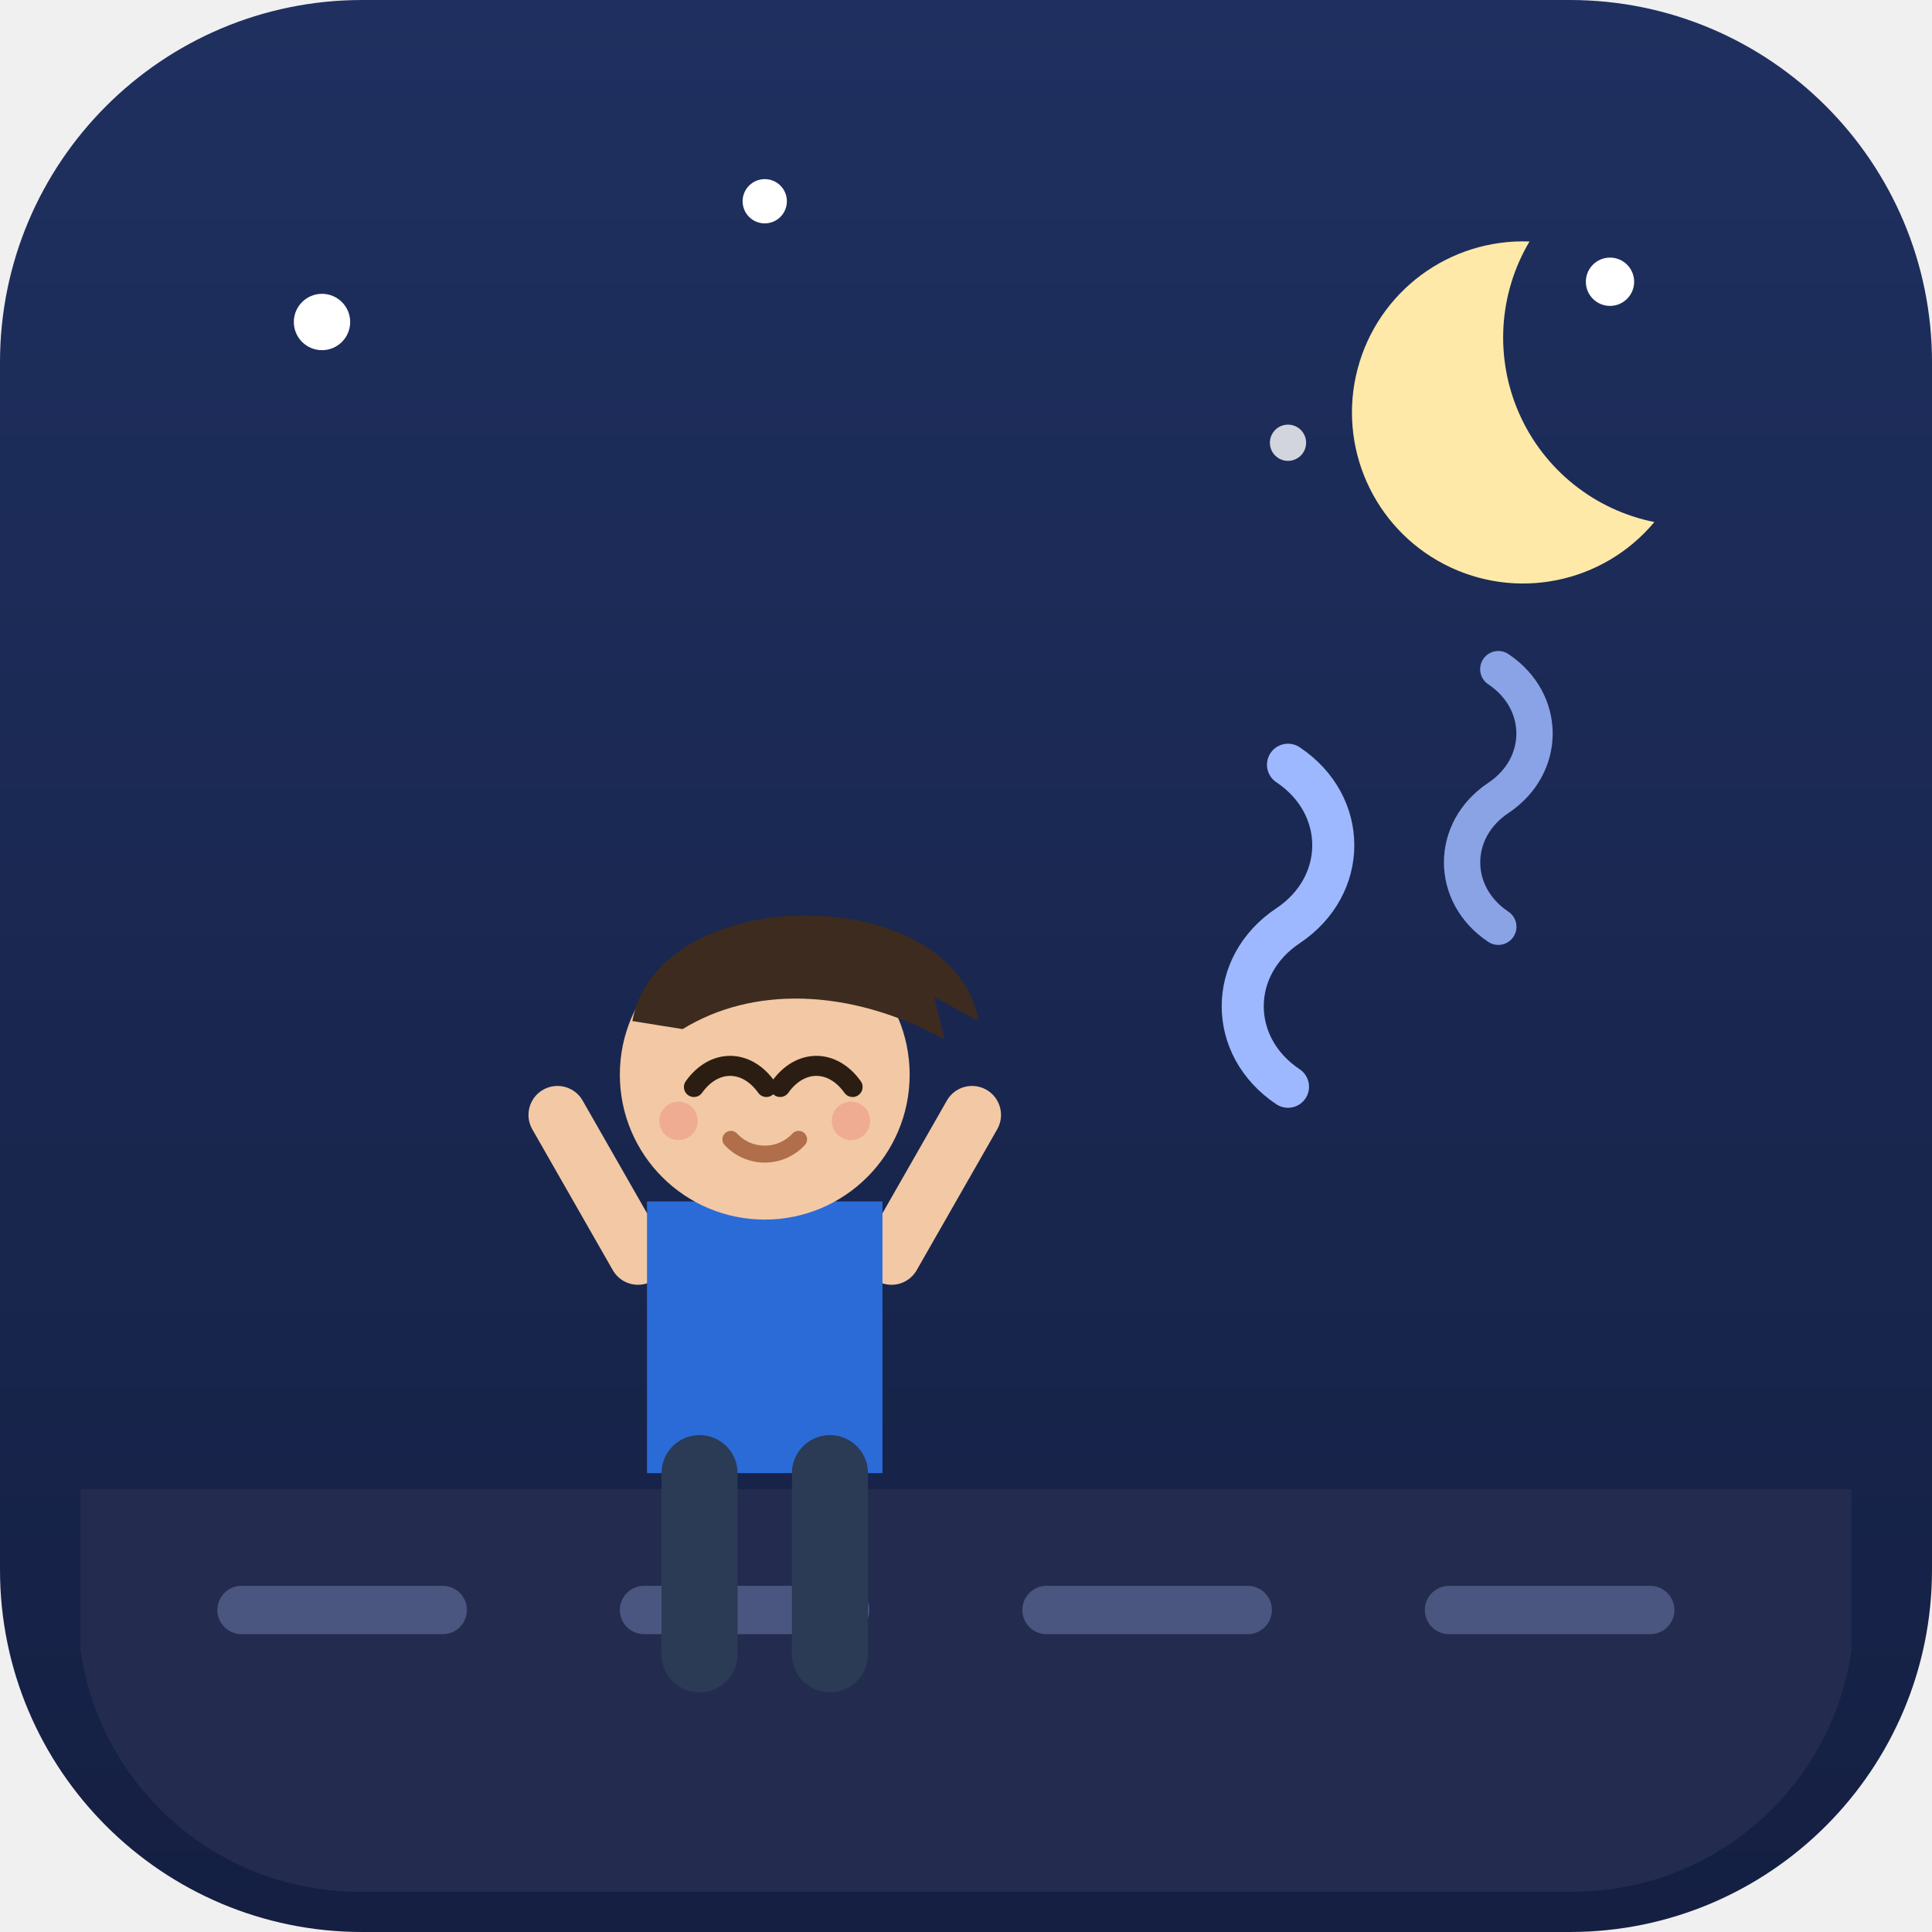
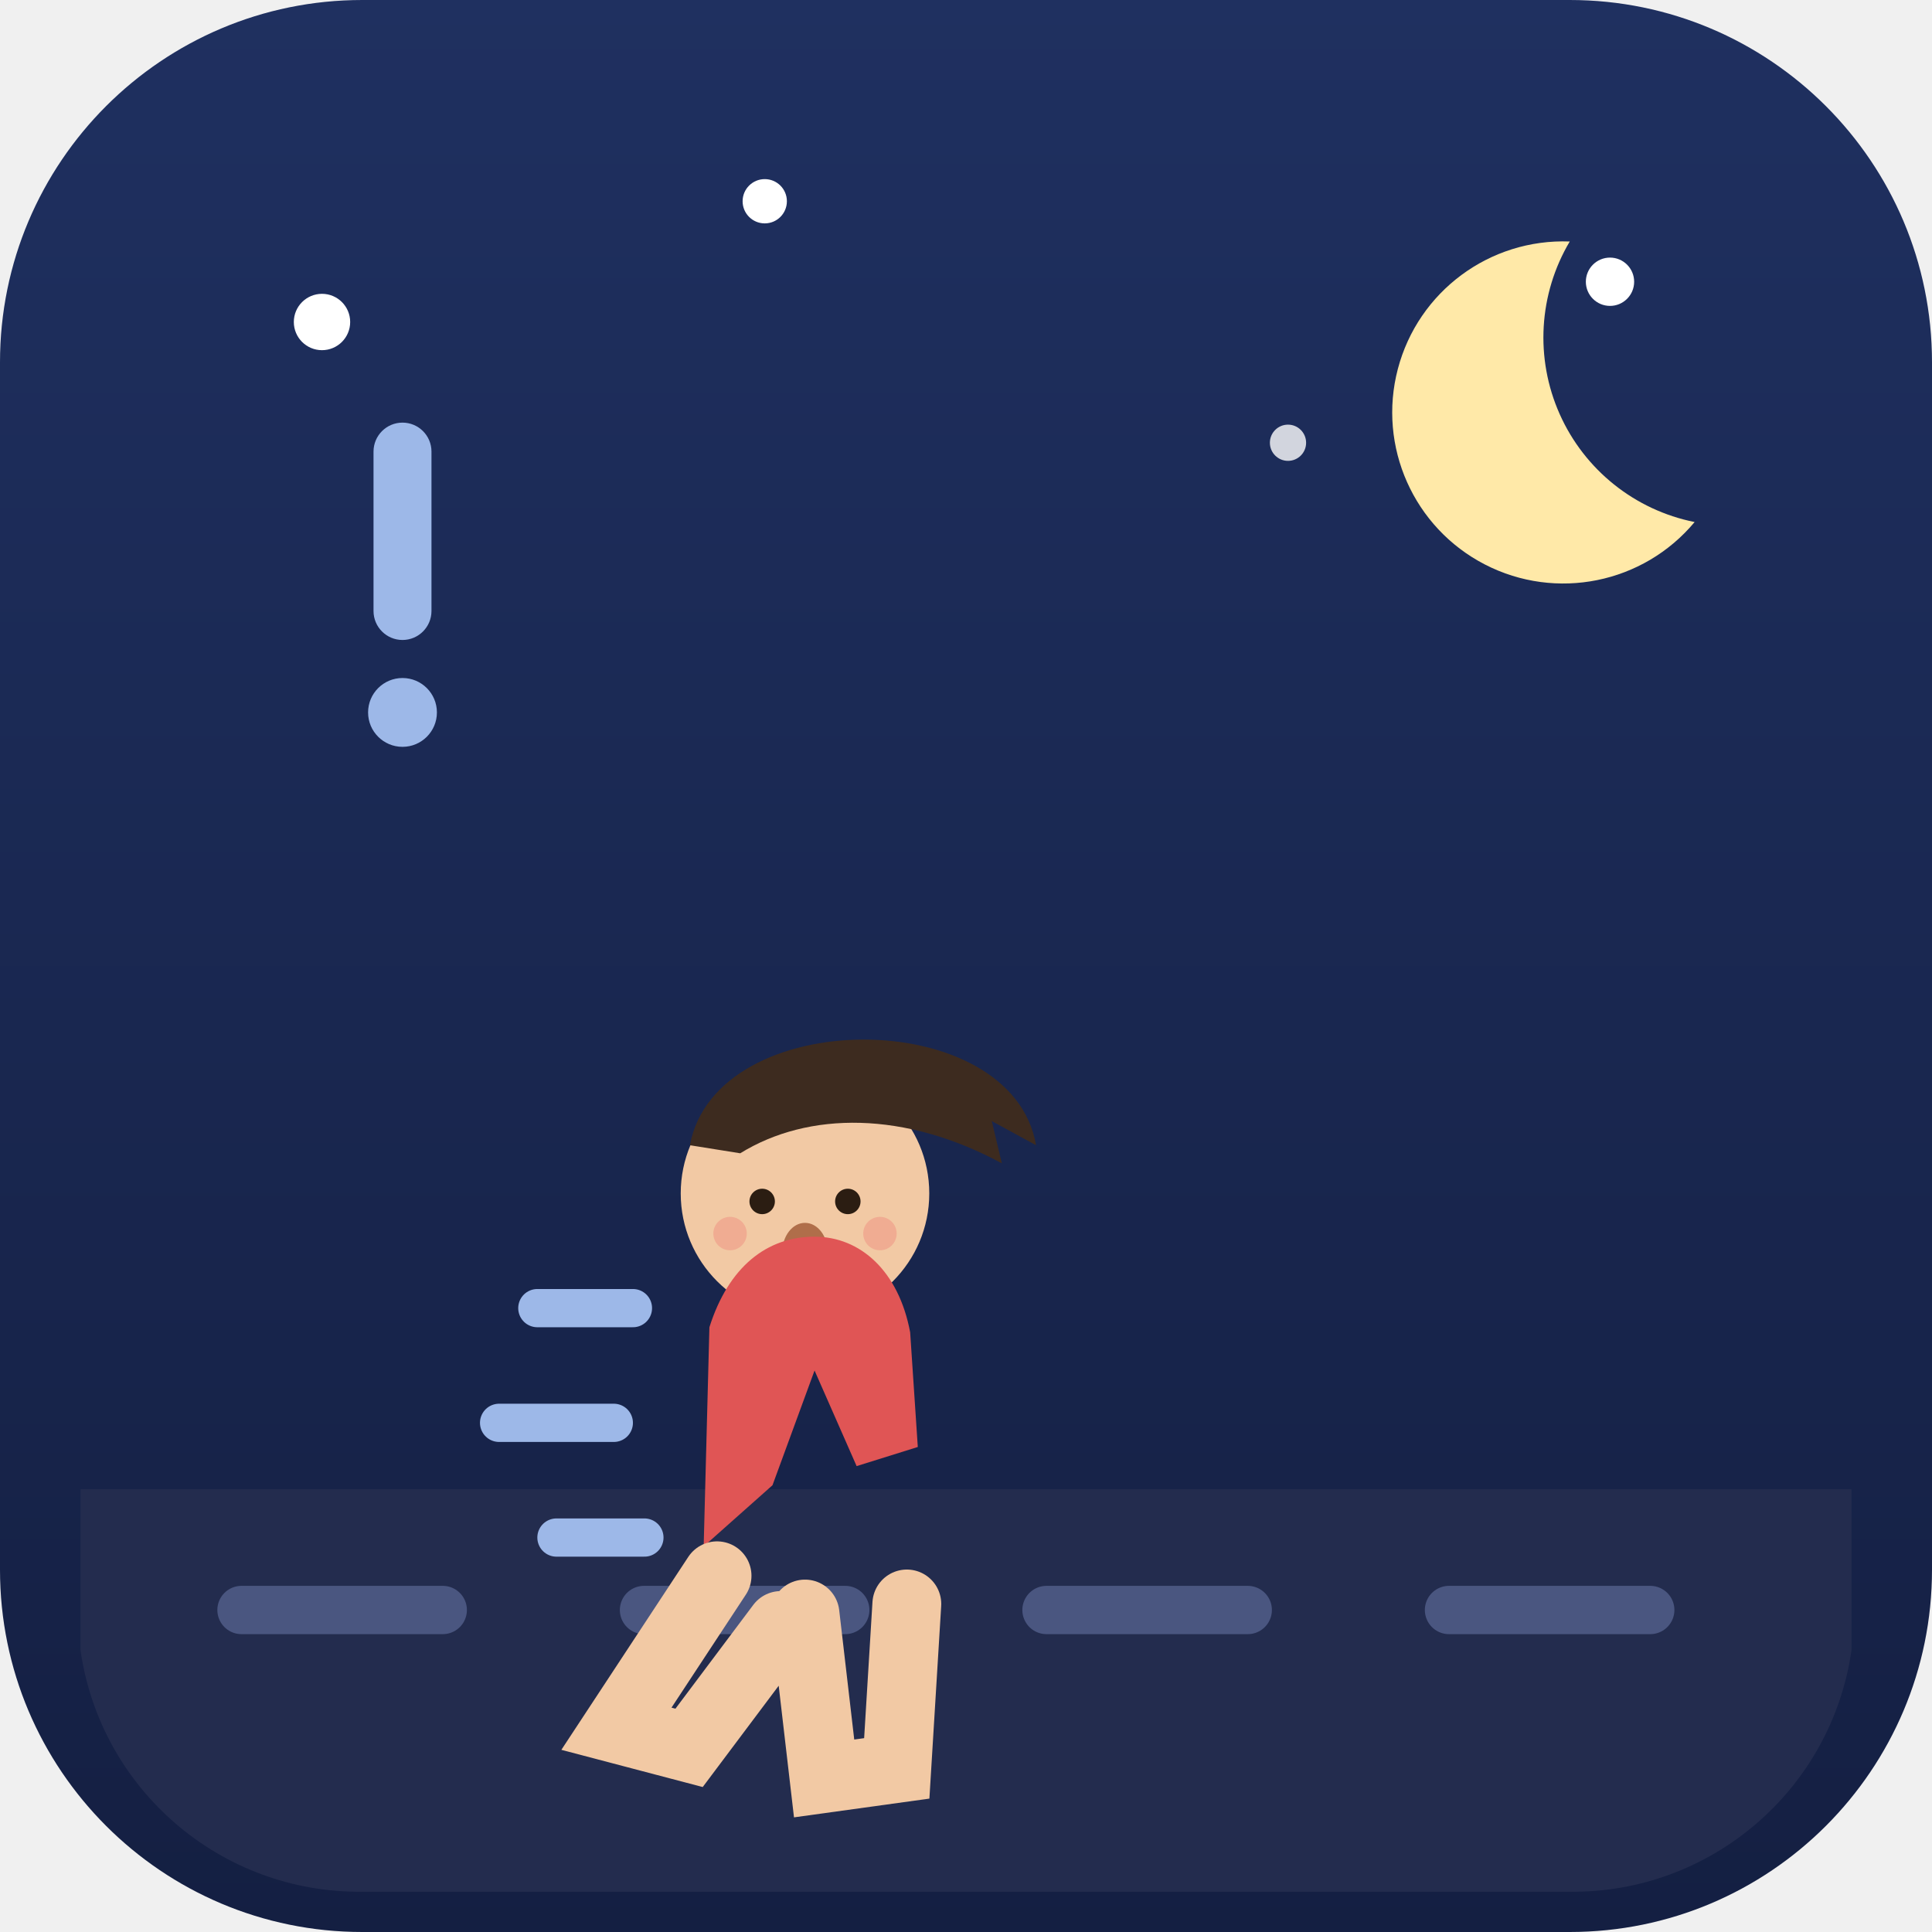
<svg xmlns="http://www.w3.org/2000/svg" width="96" height="96" viewBox="0 0 96 96">
  <defs>
    <linearGradient id="bg33" x1="0" y1="0" x2="0" y2="1">
      <stop offset="0" stop-color="#1f3060" />
      <stop offset="1" stop-color="#141f42" />
    </linearGradient>
  </defs>
  <rect width="96" height="96" rx="18" fill="url(#bg33)" />
  <circle cx="16" cy="16" r="1.4" fill="#fff" />
  <circle cx="38" cy="10" r="1.1" fill="#fff" />
  <circle cx="80" cy="14" r="1.2" fill="#fff" />
  <circle cx="64" cy="22" r=".9" fill="#fff" opacity=".8" />
  <path d="M4 74h88v8a14 14 0 0 1-14 12h-60a14 14 0 0 1-14-12z" fill="#232c4e" />
  <path d="M12 80h10M32 80h10M52 80h10M72 80h10" stroke="#4a5680" stroke-width="2.4" stroke-linecap="round" />
  <g>
-     <path d="M31.7 62.4l-4 -7M44.3 62.4l4 -7" stroke="#f2c9a4" stroke-width="2.88" stroke-linecap="round" />
-     <path d="M32.15 59.7h11.7v13.5h-11.7z" fill="#2b6bd8" />
-     <path d="M34.76 73.2v9M41.24 73.2v9" stroke="#2b3a55" stroke-width="3.78" stroke-linecap="round" />
-     <circle cx="38" cy="53.4" r="7.2" fill="#f2c9a4" />
-     <path d="M31.421 50.736c1.3-7 16-7 17.2 0l-2.2-1.2.5 2.1c-4.8-2.6-9.6-2.6-13-.5z" fill="#3d2b1f" />
-     <path d="M34.481 54.012c1-1.4 2.6-1.4 3.6 0M38.765 54.012c1-1.4 2.6-1.4 3.6 0" stroke="#2b1d12" stroke-width="0.995" fill="none" stroke-linecap="round" />
-     <path d="M36.317 56.613a2.295 2.295 0 0 0 3.366 0" stroke="#b06e4a" stroke-width="0.842" fill="none" stroke-linecap="round" />
-     <circle cx="33.716" cy="55.695" r="0.956" fill="#f0a08a" opacity=".7" />
-     <circle cx="42.284" cy="55.695" r="0.956" fill="#f0a08a" opacity=".7" />
+     <circle cx="40" cy="59.3" r="6.175" fill="#f2c9a4" />
+     <path d="M34.281 56.906c1.3-7 16-7 17.2 0l-2.2-1.2.5 2.1c-4.8-2.6-9.6-2.6-13-.5z" fill="#3d2b1f" />
+     <circle cx="37.872" cy="59.699" r="0.632" fill="#2b1d12" />
+     <circle cx="42.128" cy="59.699" r="0.632" fill="#2b1d12" />
+     <ellipse cx="40" cy="62.226" rx="1.13" ry="1.463" fill="#b06e4a" />
+     <circle cx="36.276" cy="61.295" r="0.831" fill="#f0a08a" opacity=".7" />
+     <circle cx="43.724" cy="61.295" r="0.831" fill="#f0a08a" opacity=".7" />
+     <path d="M35.25 65.95c0.95-3 2.85-4.5 5.225-4.5 2.28 0 4.18 1.71 4.75 4.75l0.38 5.7-3.04 0.95-2.09-4.75-2.09 5.7-3.42 3.04z" fill="#e05555" />
+     <path d="M35.63 78.3l-5 7.6 3.61 0.95 4.56-6.08M40 80.2l0.95 8.17 3.61-.5.5-8.17" fill="none" stroke="#f2c9a4" stroke-width="3.42" stroke-linecap="round" />
+     <path d="M26.7 65h4.75M24.8 70.7h5.7M27.65 76.4h4.37" stroke="#9db8e8" stroke-width="1.9" stroke-linecap="round" />
  </g>
-   <path d="M76 12a8.5 8.5 0 1 0 6.205 13.94 9.35 9.35 0 0 1-6.205-13.94z" fill="#ffe9a8" />
-   <g stroke-linecap="round">
-     <path d="M64 38c3 2 3 6 0 8s-3 6 0 8" stroke="#9db8ff" stroke-width="2.09" fill="none" />
-     <path d="M74.45 33.25c2.4 1.6 2.4 4.8 0 6.4s-2.4 4.8 0 6.4" stroke="#9db8ff" stroke-width="1.805" fill="none" opacity=".85" />
+   <path d="M78 12a8.5 8.5 0 1 0 6.205 13.94 9.35 9.35 0 0 1-6.205-13.94z" fill="#ffe9a8" />
+   <g>
+     <rect x="18.56" y="21" width="2.88" height="10.8" rx="1.44" fill="#9db8e8" />
+     <circle cx="20" cy="35.4" r="1.71" fill="#9db8e8" />
  </g>
</svg>
